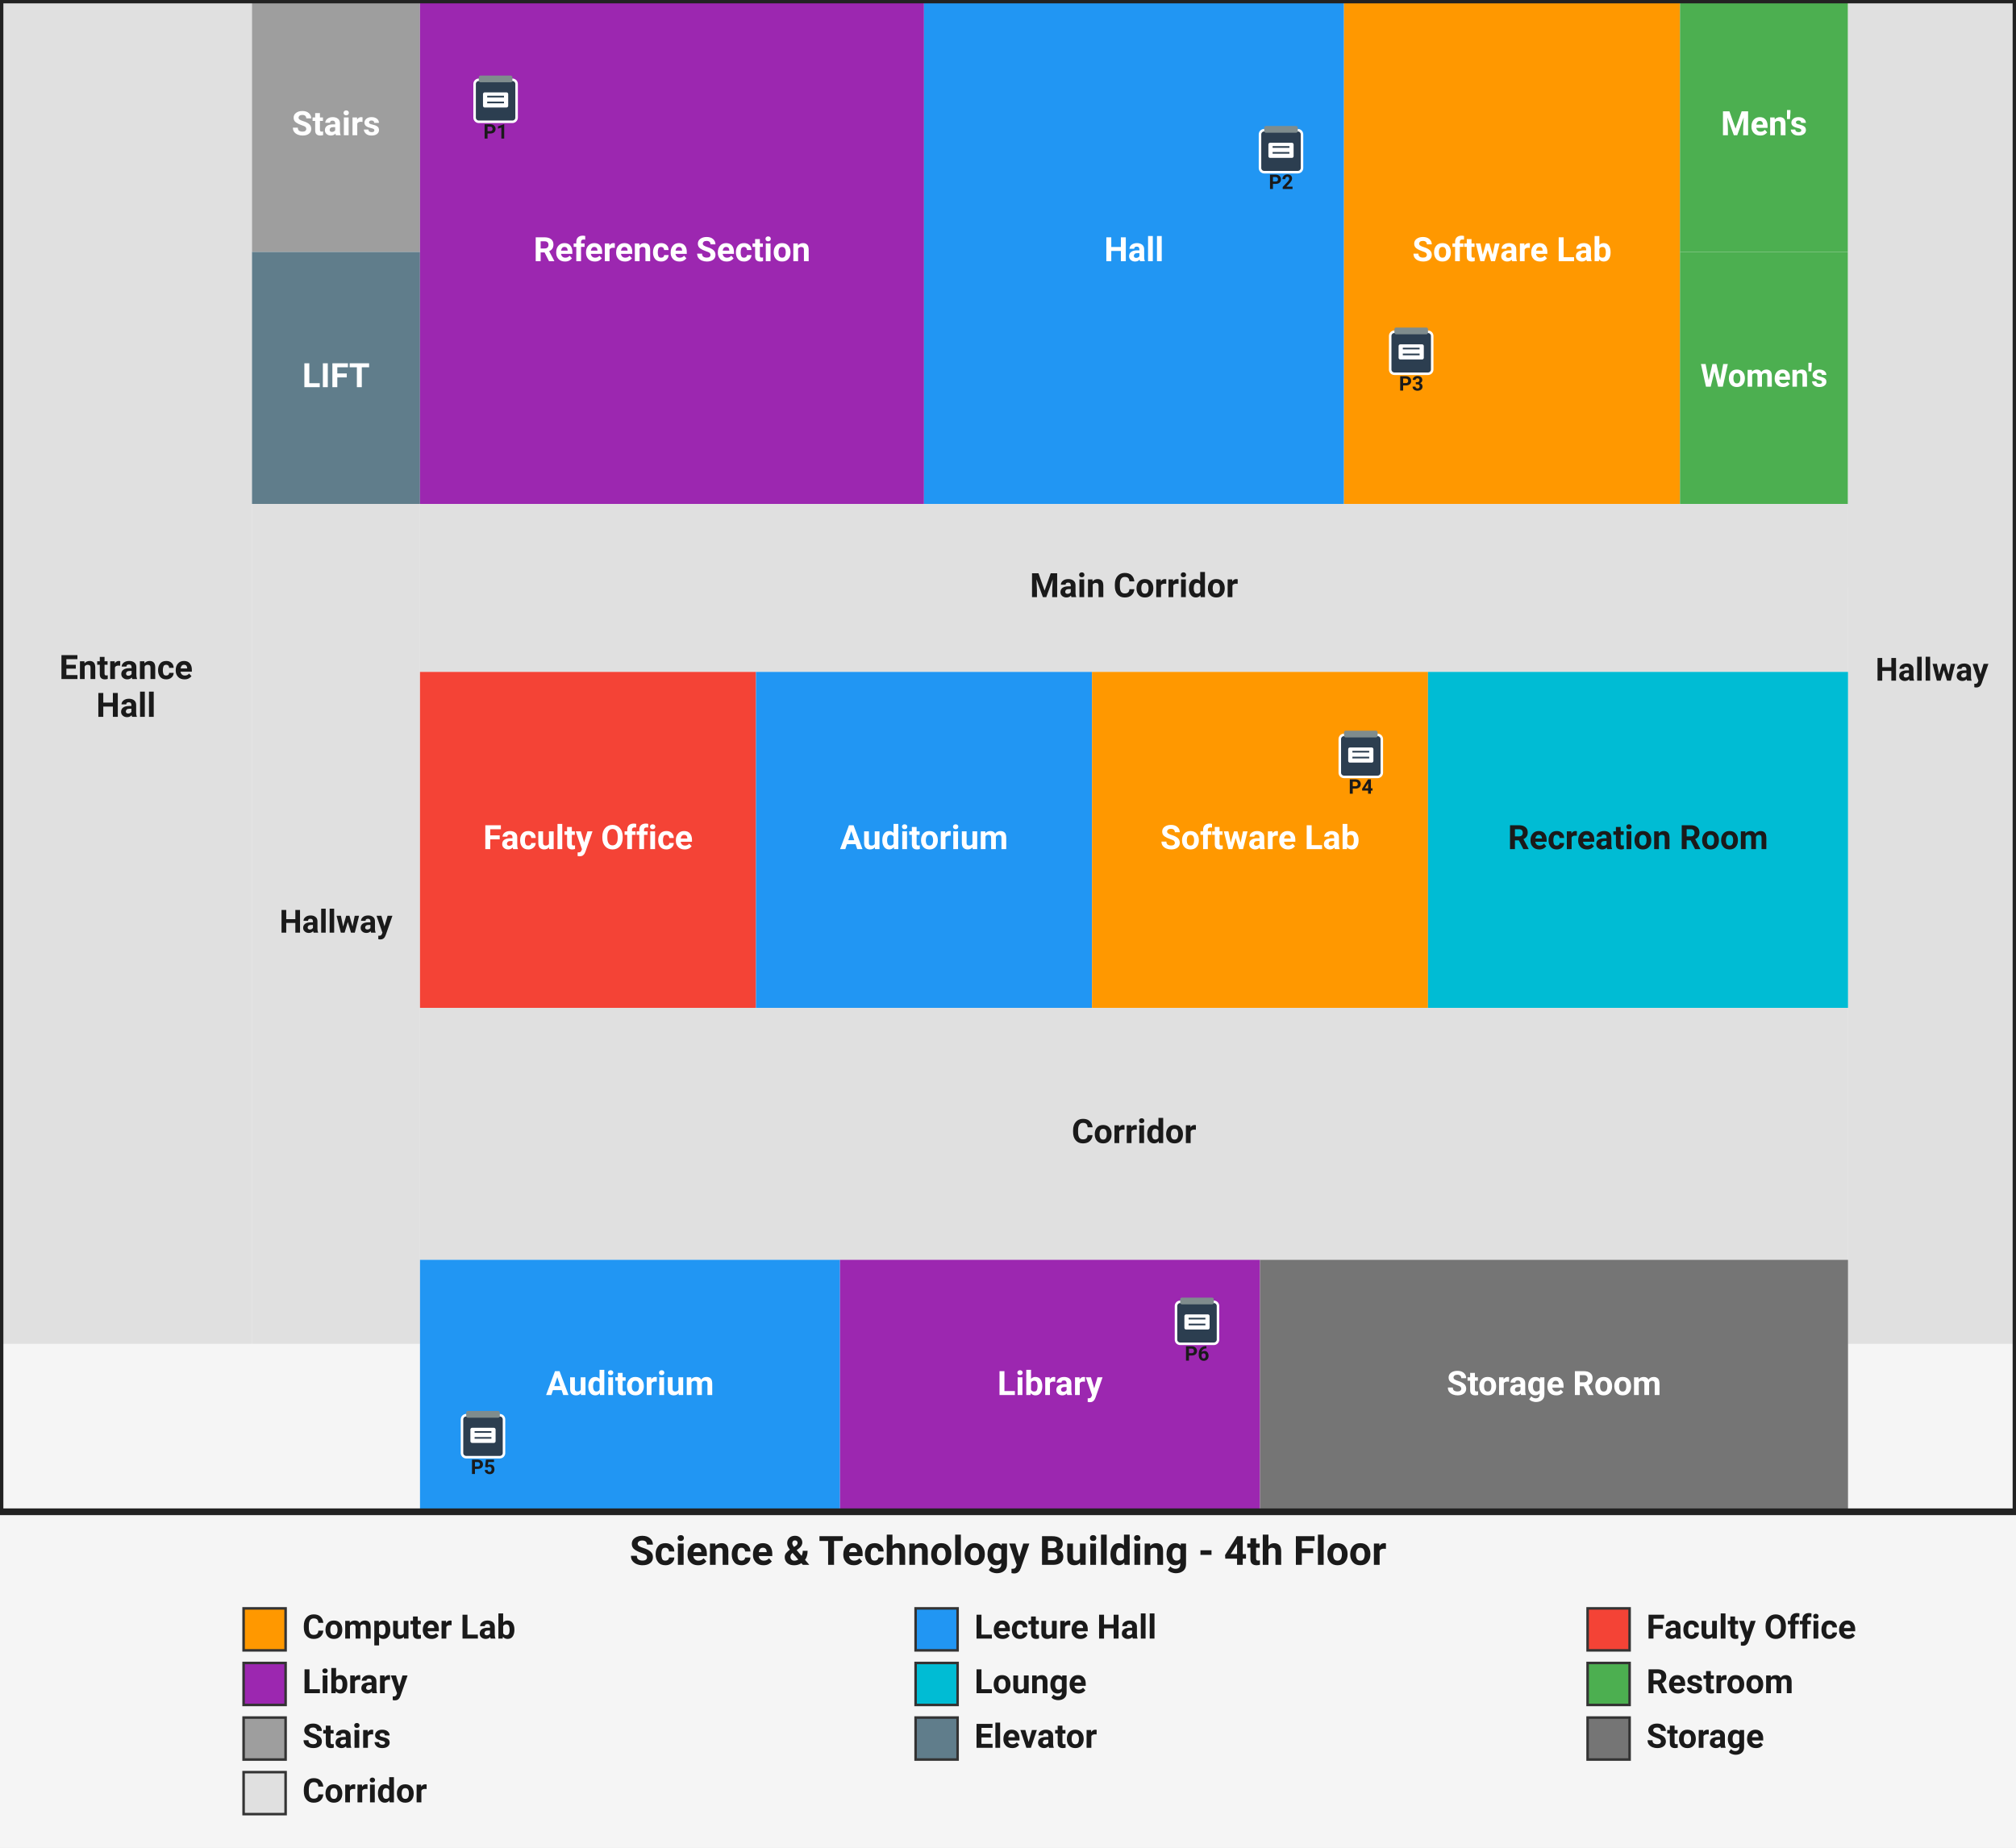
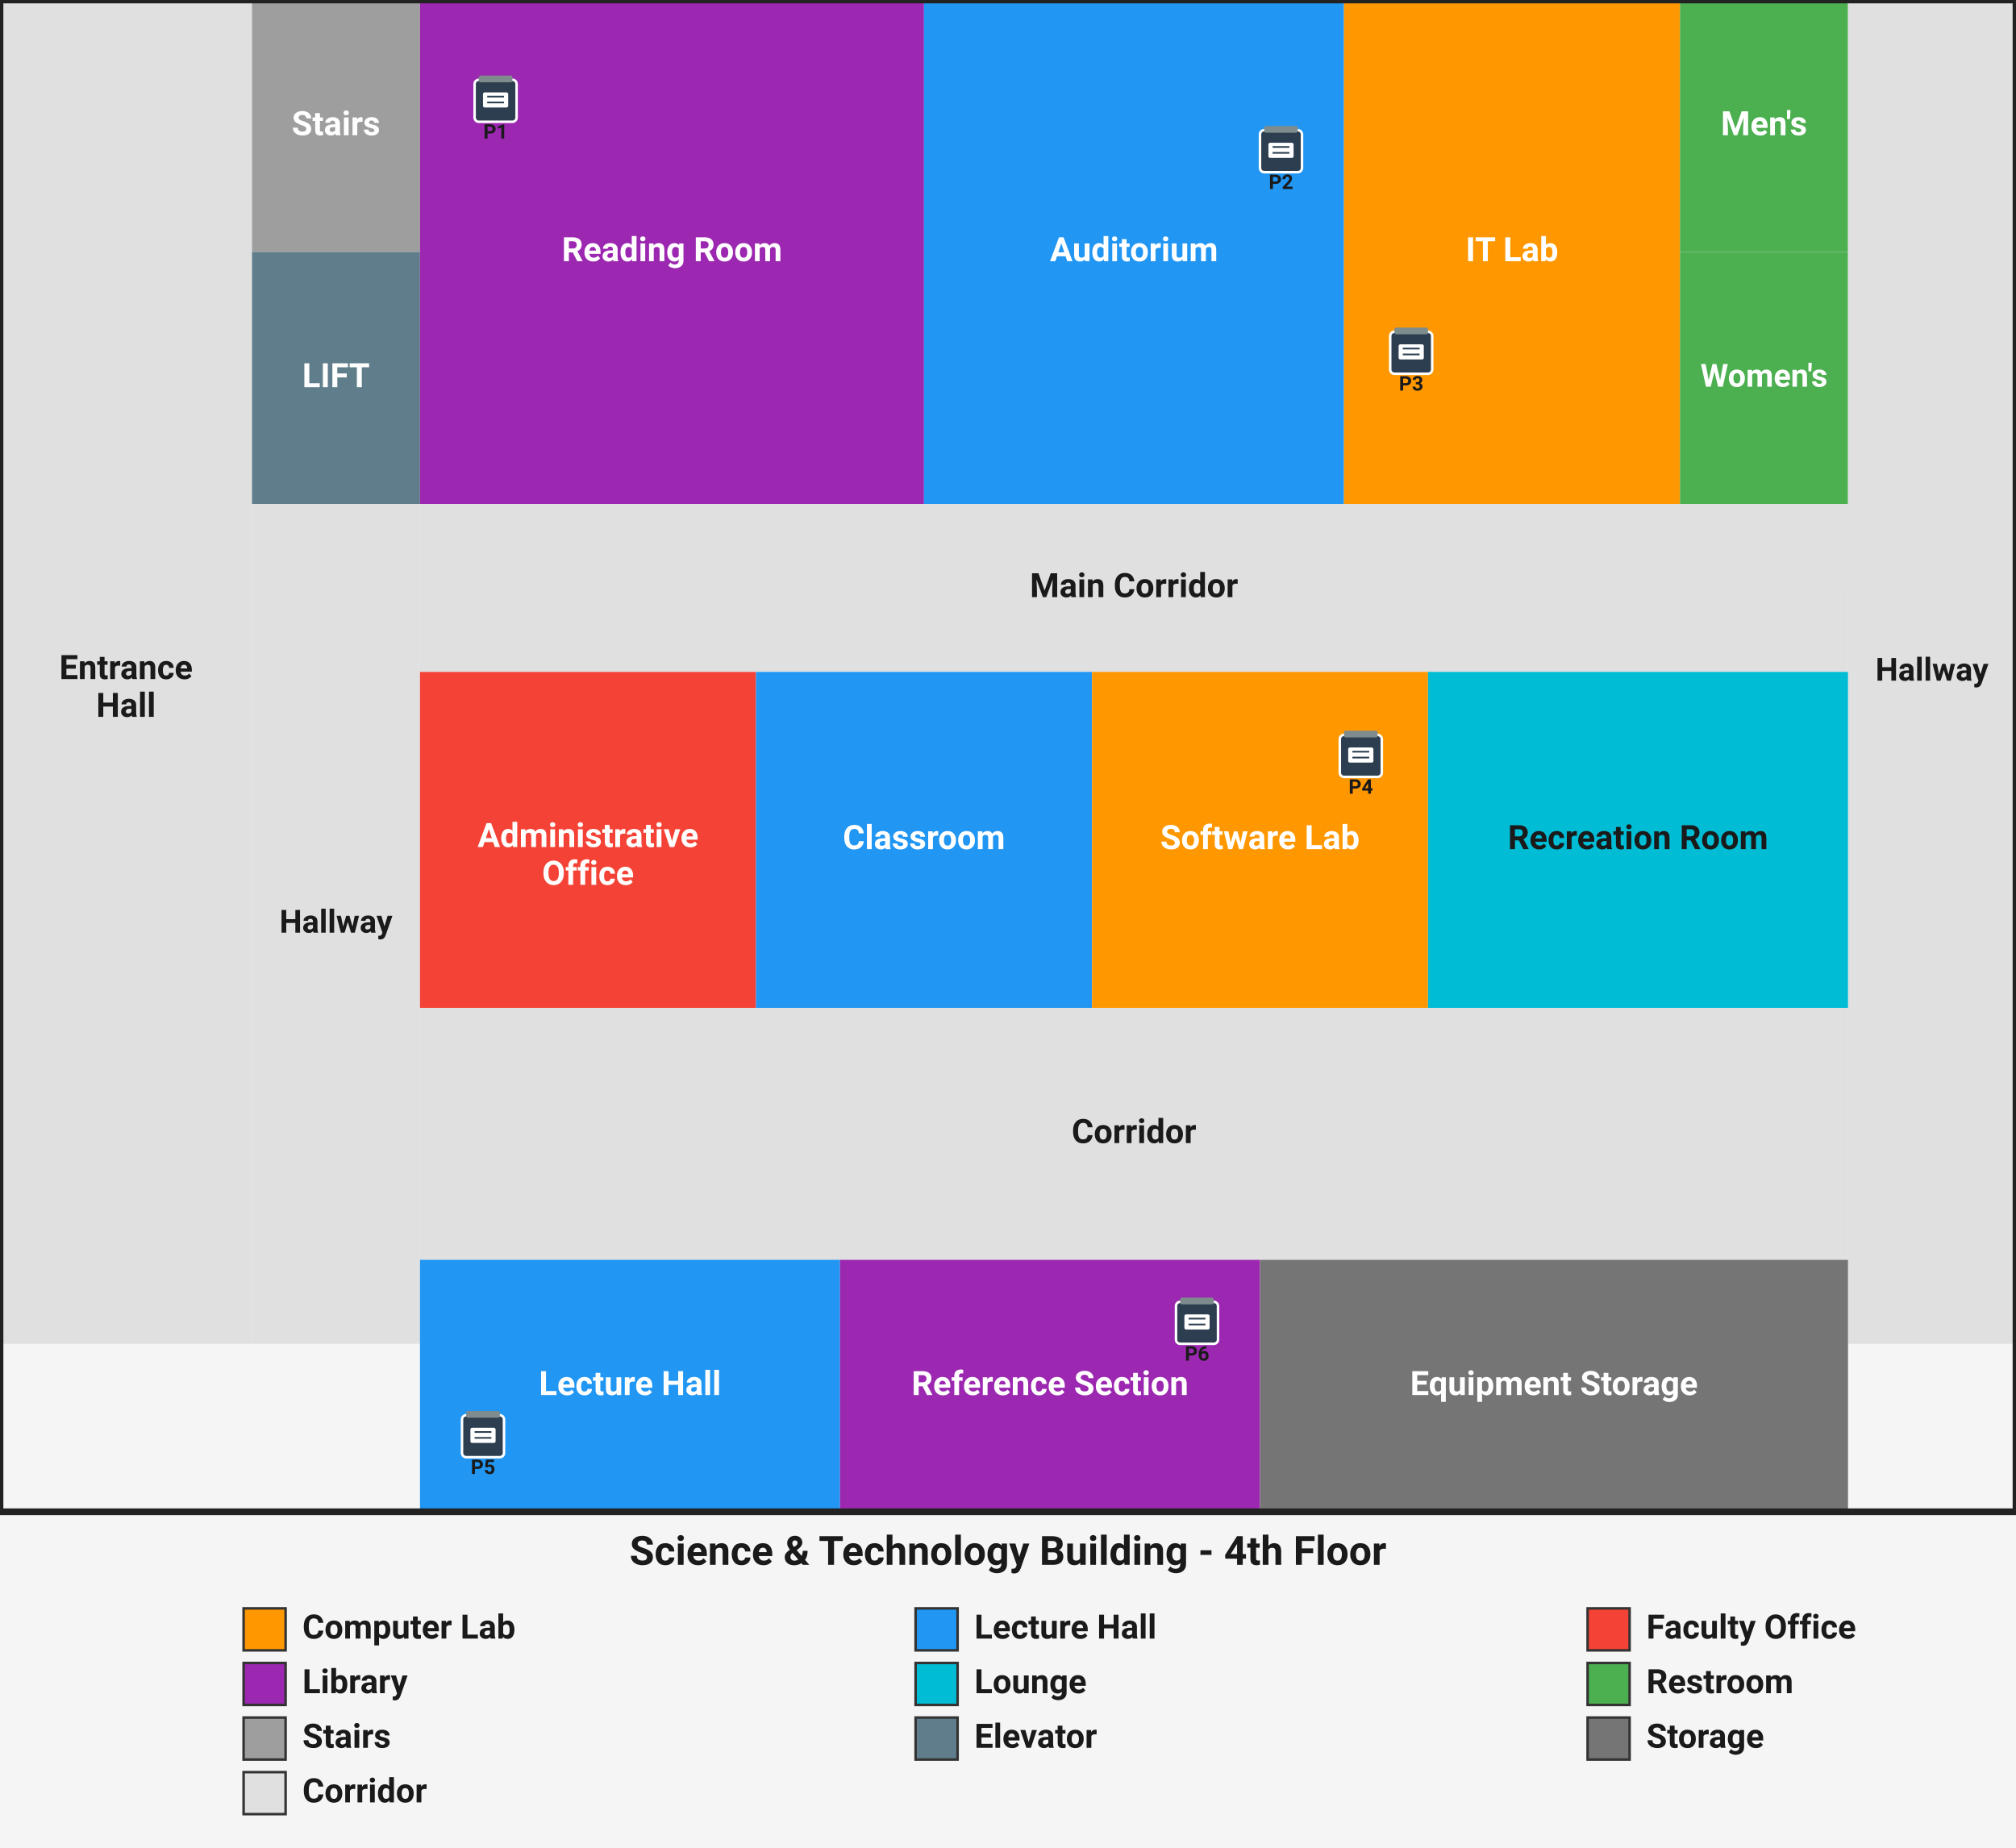
<svg xmlns="http://www.w3.org/2000/svg" viewBox="0 0 2400 2200" width="2400" height="2200" style="display:block; max-width:100%; height:auto;">
  <defs>
    <style>
      text { 
        -webkit-font-smoothing: antialiased;
        -moz-osx-font-smoothing: grayscale;
      }
    </style>
  </defs>
  <rect x="0" y="0" width="2400" height="2200" fill="#f5f5f5" />
  <rect x="0" y="0" width="300" height="1600" fill="#E0E0E0" stroke="none" />
  <g>
    <text x="150.0" y="797.5" font-family="Roboto,Segoe UI,Arial,sans-serif" font-size="40" font-weight="600" fill="#1a1a1a" text-anchor="middle" dominant-baseline="middle">
                  Entrance
                </text>
    <text x="150.0" y="842.5" font-family="Roboto,Segoe UI,Arial,sans-serif" font-size="40" font-weight="600" fill="#1a1a1a" text-anchor="middle" dominant-baseline="middle">
                  Hall
                </text>
  </g>
  <rect x="300" y="0" width="200" height="300" fill="#9E9E9E" stroke="none" />
  <text x="400.0" y="150.0" font-family="Roboto,Segoe UI,Arial,sans-serif" font-size="40" font-weight="600" fill="white" text-anchor="middle" dominant-baseline="middle">
              Stairs
            </text>
  <rect x="300" y="300" width="200" height="300" fill="#607D8B" stroke="none" />
  <text x="400.0" y="450.0" font-family="Roboto,Segoe UI,Arial,sans-serif" font-size="40" font-weight="600" fill="white" text-anchor="middle" dominant-baseline="middle">
              LIFT
            </text>
  <rect x="300" y="600" width="200" height="1000" fill="#E0E0E0" stroke="none" />
  <text x="400.0" y="1100.0" font-family="Roboto,Segoe UI,Arial,sans-serif" font-size="38" font-weight="600" fill="#1a1a1a" text-anchor="middle" dominant-baseline="middle">
              Hallway
            </text>
  <rect x="500" y="0" width="600" height="600" fill="#9C27B0" stroke="none" />
  <text x="800.0" y="300.0" font-family="Roboto,Segoe UI,Arial,sans-serif" font-size="40" font-weight="600" fill="white" text-anchor="middle" dominant-baseline="middle">
-               Reference Section
+               Reading Room
            </text>
  <rect x="1100" y="0" width="500" height="600" fill="#2196F3" stroke="none" />
  <text x="1350.0" y="300.0" font-family="Roboto,Segoe UI,Arial,sans-serif" font-size="40" font-weight="600" fill="white" text-anchor="middle" dominant-baseline="middle">
-               Hall
+               Auditorium
            </text>
  <rect x="1600" y="0" width="400" height="600" fill="#FF9800" stroke="none" />
  <text x="1800.0" y="300.0" font-family="Roboto,Segoe UI,Arial,sans-serif" font-size="40" font-weight="600" fill="white" text-anchor="middle" dominant-baseline="middle">
-               Software Lab
+               IT Lab
            </text>
  <rect x="2000" y="0" width="200" height="300" fill="#4CAF50" stroke="none" />
  <text x="2100.0" y="150.0" font-family="Roboto,Segoe UI,Arial,sans-serif" font-size="40" font-weight="600" fill="white" text-anchor="middle" dominant-baseline="middle">
              Men's
            </text>
  <rect x="2000" y="300" width="200" height="300" fill="#4CAF50" stroke="none" />
  <text x="2100.0" y="450.0" font-family="Roboto,Segoe UI,Arial,sans-serif" font-size="38" font-weight="600" fill="white" text-anchor="middle" dominant-baseline="middle">
              Women's
            </text>
  <rect x="2000" y="600" width="200" height="100" fill="#E0E0E0" stroke="none" />
  <rect x="2200" y="0" width="200" height="1600" fill="#E0E0E0" stroke="none" />
  <text x="2300.0" y="800.0" font-family="Roboto,Segoe UI,Arial,sans-serif" font-size="38" font-weight="600" fill="#1a1a1a" text-anchor="middle" dominant-baseline="middle">
              Hallway
            </text>
  <rect x="500" y="600" width="1700" height="200" fill="#E0E0E0" stroke="none" />
  <text x="1350.0" y="700.0" font-family="Roboto,Segoe UI,Arial,sans-serif" font-size="40" font-weight="600" fill="#1a1a1a" text-anchor="middle" dominant-baseline="middle">
              Main Corridor
            </text>
  <rect x="500" y="800" width="400" height="400" fill="#F44336" stroke="none" />
-   <text x="700.0" y="1000.0" font-family="Roboto,Segoe UI,Arial,sans-serif" font-size="40" font-weight="600" fill="white" text-anchor="middle" dominant-baseline="middle">
-               Faculty Office
-             </text>
+   <g>
+     <text x="700.0" y="997.5" font-family="Roboto,Segoe UI,Arial,sans-serif" font-size="40" font-weight="600" fill="white" text-anchor="middle" dominant-baseline="middle">
+                   Administrative
+                 </text>
+     <text x="700.0" y="1042.5" font-family="Roboto,Segoe UI,Arial,sans-serif" font-size="40" font-weight="600" fill="white" text-anchor="middle" dominant-baseline="middle">
+                   Office
+                 </text>
+   </g>
  <rect x="900" y="800" width="400" height="400" fill="#2196F3" stroke="none" />
  <text x="1100.0" y="1000.0" font-family="Roboto,Segoe UI,Arial,sans-serif" font-size="40" font-weight="600" fill="white" text-anchor="middle" dominant-baseline="middle">
-               Auditorium
+               Classroom
            </text>
  <rect x="1300" y="800" width="400" height="400" fill="#FF9800" stroke="none" />
  <text x="1500.0" y="1000.0" font-family="Roboto,Segoe UI,Arial,sans-serif" font-size="40" font-weight="600" fill="white" text-anchor="middle" dominant-baseline="middle">
              Software Lab
            </text>
  <rect x="1700" y="800" width="500" height="400" fill="#00BCD4" stroke="none" />
  <text x="1950.0" y="1000.0" font-family="Roboto,Segoe UI,Arial,sans-serif" font-size="40" font-weight="600" fill="#1a1a1a" text-anchor="middle" dominant-baseline="middle">
              Recreation Room
            </text>
  <rect x="500" y="1200" width="1700" height="300" fill="#E0E0E0" stroke="none" />
  <text x="1350.0" y="1350.0" font-family="Roboto,Segoe UI,Arial,sans-serif" font-size="40" font-weight="600" fill="#1a1a1a" text-anchor="middle" dominant-baseline="middle">
              Corridor
            </text>
  <rect x="500" y="1500" width="500" height="300" fill="#2196F3" stroke="none" />
  <text x="750.0" y="1650.0" font-family="Roboto,Segoe UI,Arial,sans-serif" font-size="40" font-weight="600" fill="white" text-anchor="middle" dominant-baseline="middle">
-               Auditorium
+               Lecture Hall
            </text>
  <rect x="1000" y="1500" width="500" height="300" fill="#9C27B0" stroke="none" />
  <text x="1250.0" y="1650.0" font-family="Roboto,Segoe UI,Arial,sans-serif" font-size="40" font-weight="600" fill="white" text-anchor="middle" dominant-baseline="middle">
-               Library
+               Reference Section
            </text>
  <rect x="1500" y="1500" width="700" height="300" fill="#757575" stroke="none" />
  <text x="1850.0" y="1650.0" font-family="Roboto,Segoe UI,Arial,sans-serif" font-size="40" font-weight="600" fill="white" text-anchor="middle" dominant-baseline="middle">
-               Storage Room
+               Equipment Storage
            </text>
  <rect x="565.0" y="95.0" width="50" height="50" fill="#2C3E50" stroke="#FFF" stroke-width="3" rx="5" />
  <rect x="570.0" y="90.0" width="40" height="8" fill="#7F8C8D" rx="2" />
  <rect x="575.0" y="110.0" width="30" height="18" fill="white" rx="2" />
  <line x1="580.0" y1="115.0" x2="600.0" y2="115.0" stroke="#2C3E50" stroke-width="2" />
  <line x1="580.0" y1="122.0" x2="600.0" y2="122.0" stroke="#2C3E50" stroke-width="2" />
  <text x="590.0" y="165.0" font-family="Roboto,Segoe UI,Arial,sans-serif" font-size="24" font-weight="700" fill="#1a1a1a" text-anchor="middle">
      P1
    </text>
  <rect x="1500.0" y="155.0" width="50" height="50" fill="#2C3E50" stroke="#FFF" stroke-width="3" rx="5" />
  <rect x="1505.0" y="150.0" width="40" height="8" fill="#7F8C8D" rx="2" />
  <rect x="1510.0" y="170.0" width="30" height="18" fill="white" rx="2" />
  <line x1="1515.0" y1="175.0" x2="1535.0" y2="175.0" stroke="#2C3E50" stroke-width="2" />
  <line x1="1515.0" y1="182.0" x2="1535.0" y2="182.0" stroke="#2C3E50" stroke-width="2" />
  <text x="1525.0" y="225.0" font-family="Roboto,Segoe UI,Arial,sans-serif" font-size="24" font-weight="700" fill="#1a1a1a" text-anchor="middle">
      P2
    </text>
  <rect x="1655.0" y="395.0" width="50" height="50" fill="#2C3E50" stroke="#FFF" stroke-width="3" rx="5" />
  <rect x="1660.0" y="390.0" width="40" height="8" fill="#7F8C8D" rx="2" />
  <rect x="1665.0" y="410.0" width="30" height="18" fill="white" rx="2" />
  <line x1="1670.0" y1="415.0" x2="1690.0" y2="415.0" stroke="#2C3E50" stroke-width="2" />
  <line x1="1670.0" y1="422.0" x2="1690.0" y2="422.0" stroke="#2C3E50" stroke-width="2" />
  <text x="1680.0" y="465.0" font-family="Roboto,Segoe UI,Arial,sans-serif" font-size="24" font-weight="700" fill="#1a1a1a" text-anchor="middle">
      P3
    </text>
  <rect x="1595.0" y="875.0" width="50" height="50" fill="#2C3E50" stroke="#FFF" stroke-width="3" rx="5" />
  <rect x="1600.0" y="870.0" width="40" height="8" fill="#7F8C8D" rx="2" />
  <rect x="1605.0" y="890.0" width="30" height="18" fill="white" rx="2" />
  <line x1="1610.0" y1="895.0" x2="1630.0" y2="895.0" stroke="#2C3E50" stroke-width="2" />
  <line x1="1610.0" y1="902.0" x2="1630.0" y2="902.0" stroke="#2C3E50" stroke-width="2" />
  <text x="1620.0" y="945.0" font-family="Roboto,Segoe UI,Arial,sans-serif" font-size="24" font-weight="700" fill="#1a1a1a" text-anchor="middle">
      P4
    </text>
  <rect x="550.0" y="1685.0" width="50" height="50" fill="#2C3E50" stroke="#FFF" stroke-width="3" rx="5" />
  <rect x="555.0" y="1680.0" width="40" height="8" fill="#7F8C8D" rx="2" />
  <rect x="560.0" y="1700.0" width="30" height="18" fill="white" rx="2" />
  <line x1="565.0" y1="1705.0" x2="585.0" y2="1705.0" stroke="#2C3E50" stroke-width="2" />
  <line x1="565.0" y1="1712.0" x2="585.0" y2="1712.0" stroke="#2C3E50" stroke-width="2" />
  <text x="575.0" y="1755.0" font-family="Roboto,Segoe UI,Arial,sans-serif" font-size="24" font-weight="700" fill="#1a1a1a" text-anchor="middle">
      P5
    </text>
  <rect x="1400.0" y="1550.0" width="50" height="50" fill="#2C3E50" stroke="#FFF" stroke-width="3" rx="5" />
  <rect x="1405.0" y="1545.0" width="40" height="8" fill="#7F8C8D" rx="2" />
  <rect x="1410.0" y="1565.0" width="30" height="18" fill="white" rx="2" />
  <line x1="1415.0" y1="1570.0" x2="1435.0" y2="1570.0" stroke="#2C3E50" stroke-width="2" />
  <line x1="1415.0" y1="1577.0" x2="1435.0" y2="1577.0" stroke="#2C3E50" stroke-width="2" />
  <text x="1425.0" y="1620.0" font-family="Roboto,Segoe UI,Arial,sans-serif" font-size="24" font-weight="700" fill="#1a1a1a" text-anchor="middle">
      P6
    </text>
  <rect x="0" y="0" width="2400" height="1800" fill="none" stroke="#222" stroke-width="8" />
  <text x="1200.0" y="1850" font-family="Roboto,Segoe UI,Arial,sans-serif" font-size="48" font-weight="700" fill="#1a1a1a" text-anchor="middle" dominant-baseline="middle">
          Science &amp; Technology Building - 4th Floor
        </text>
  <rect x="290.0" y="1915.0" width="50" height="50" fill="#FF9800" stroke="#333" stroke-width="3" />
  <text x="360.0" y="1940" font-family="Roboto,Segoe UI,Arial,sans-serif" font-size="40" font-weight="700" fill="#1a1a1a" text-anchor="start" dominant-baseline="middle">
          Computer Lab
        </text>
  <rect x="1090.0" y="1915.0" width="50" height="50" fill="#2196F3" stroke="#333" stroke-width="3" />
  <text x="1160.0" y="1940" font-family="Roboto,Segoe UI,Arial,sans-serif" font-size="40" font-weight="700" fill="#1a1a1a" text-anchor="start" dominant-baseline="middle">
          Lecture Hall
        </text>
  <rect x="1890.0" y="1915.0" width="50" height="50" fill="#F44336" stroke="#333" stroke-width="3" />
  <text x="1960.0" y="1940" font-family="Roboto,Segoe UI,Arial,sans-serif" font-size="40" font-weight="700" fill="#1a1a1a" text-anchor="start" dominant-baseline="middle">
          Faculty Office
        </text>
  <rect x="290.0" y="1980.0" width="50" height="50" fill="#9C27B0" stroke="#333" stroke-width="3" />
  <text x="360.0" y="2005" font-family="Roboto,Segoe UI,Arial,sans-serif" font-size="40" font-weight="700" fill="#1a1a1a" text-anchor="start" dominant-baseline="middle">
          Library
        </text>
  <rect x="1090.0" y="1980.0" width="50" height="50" fill="#00BCD4" stroke="#333" stroke-width="3" />
  <text x="1160.0" y="2005" font-family="Roboto,Segoe UI,Arial,sans-serif" font-size="40" font-weight="700" fill="#1a1a1a" text-anchor="start" dominant-baseline="middle">
          Lounge
        </text>
  <rect x="1890.0" y="1980.0" width="50" height="50" fill="#4CAF50" stroke="#333" stroke-width="3" />
  <text x="1960.0" y="2005" font-family="Roboto,Segoe UI,Arial,sans-serif" font-size="40" font-weight="700" fill="#1a1a1a" text-anchor="start" dominant-baseline="middle">
          Restroom
        </text>
  <rect x="290.0" y="2045.0" width="50" height="50" fill="#9E9E9E" stroke="#333" stroke-width="3" />
  <text x="360.0" y="2070" font-family="Roboto,Segoe UI,Arial,sans-serif" font-size="40" font-weight="700" fill="#1a1a1a" text-anchor="start" dominant-baseline="middle">
          Stairs
        </text>
  <rect x="1090.0" y="2045.0" width="50" height="50" fill="#607D8B" stroke="#333" stroke-width="3" />
  <text x="1160.0" y="2070" font-family="Roboto,Segoe UI,Arial,sans-serif" font-size="40" font-weight="700" fill="#1a1a1a" text-anchor="start" dominant-baseline="middle">
          Elevator
        </text>
  <rect x="1890.0" y="2045.0" width="50" height="50" fill="#757575" stroke="#333" stroke-width="3" />
  <text x="1960.0" y="2070" font-family="Roboto,Segoe UI,Arial,sans-serif" font-size="40" font-weight="700" fill="#1a1a1a" text-anchor="start" dominant-baseline="middle">
          Storage
        </text>
  <rect x="290.0" y="2110.0" width="50" height="50" fill="#E0E0E0" stroke="#333" stroke-width="3" />
  <text x="360.0" y="2135" font-family="Roboto,Segoe UI,Arial,sans-serif" font-size="40" font-weight="700" fill="#1a1a1a" text-anchor="start" dominant-baseline="middle">
          Corridor
        </text>
</svg>
